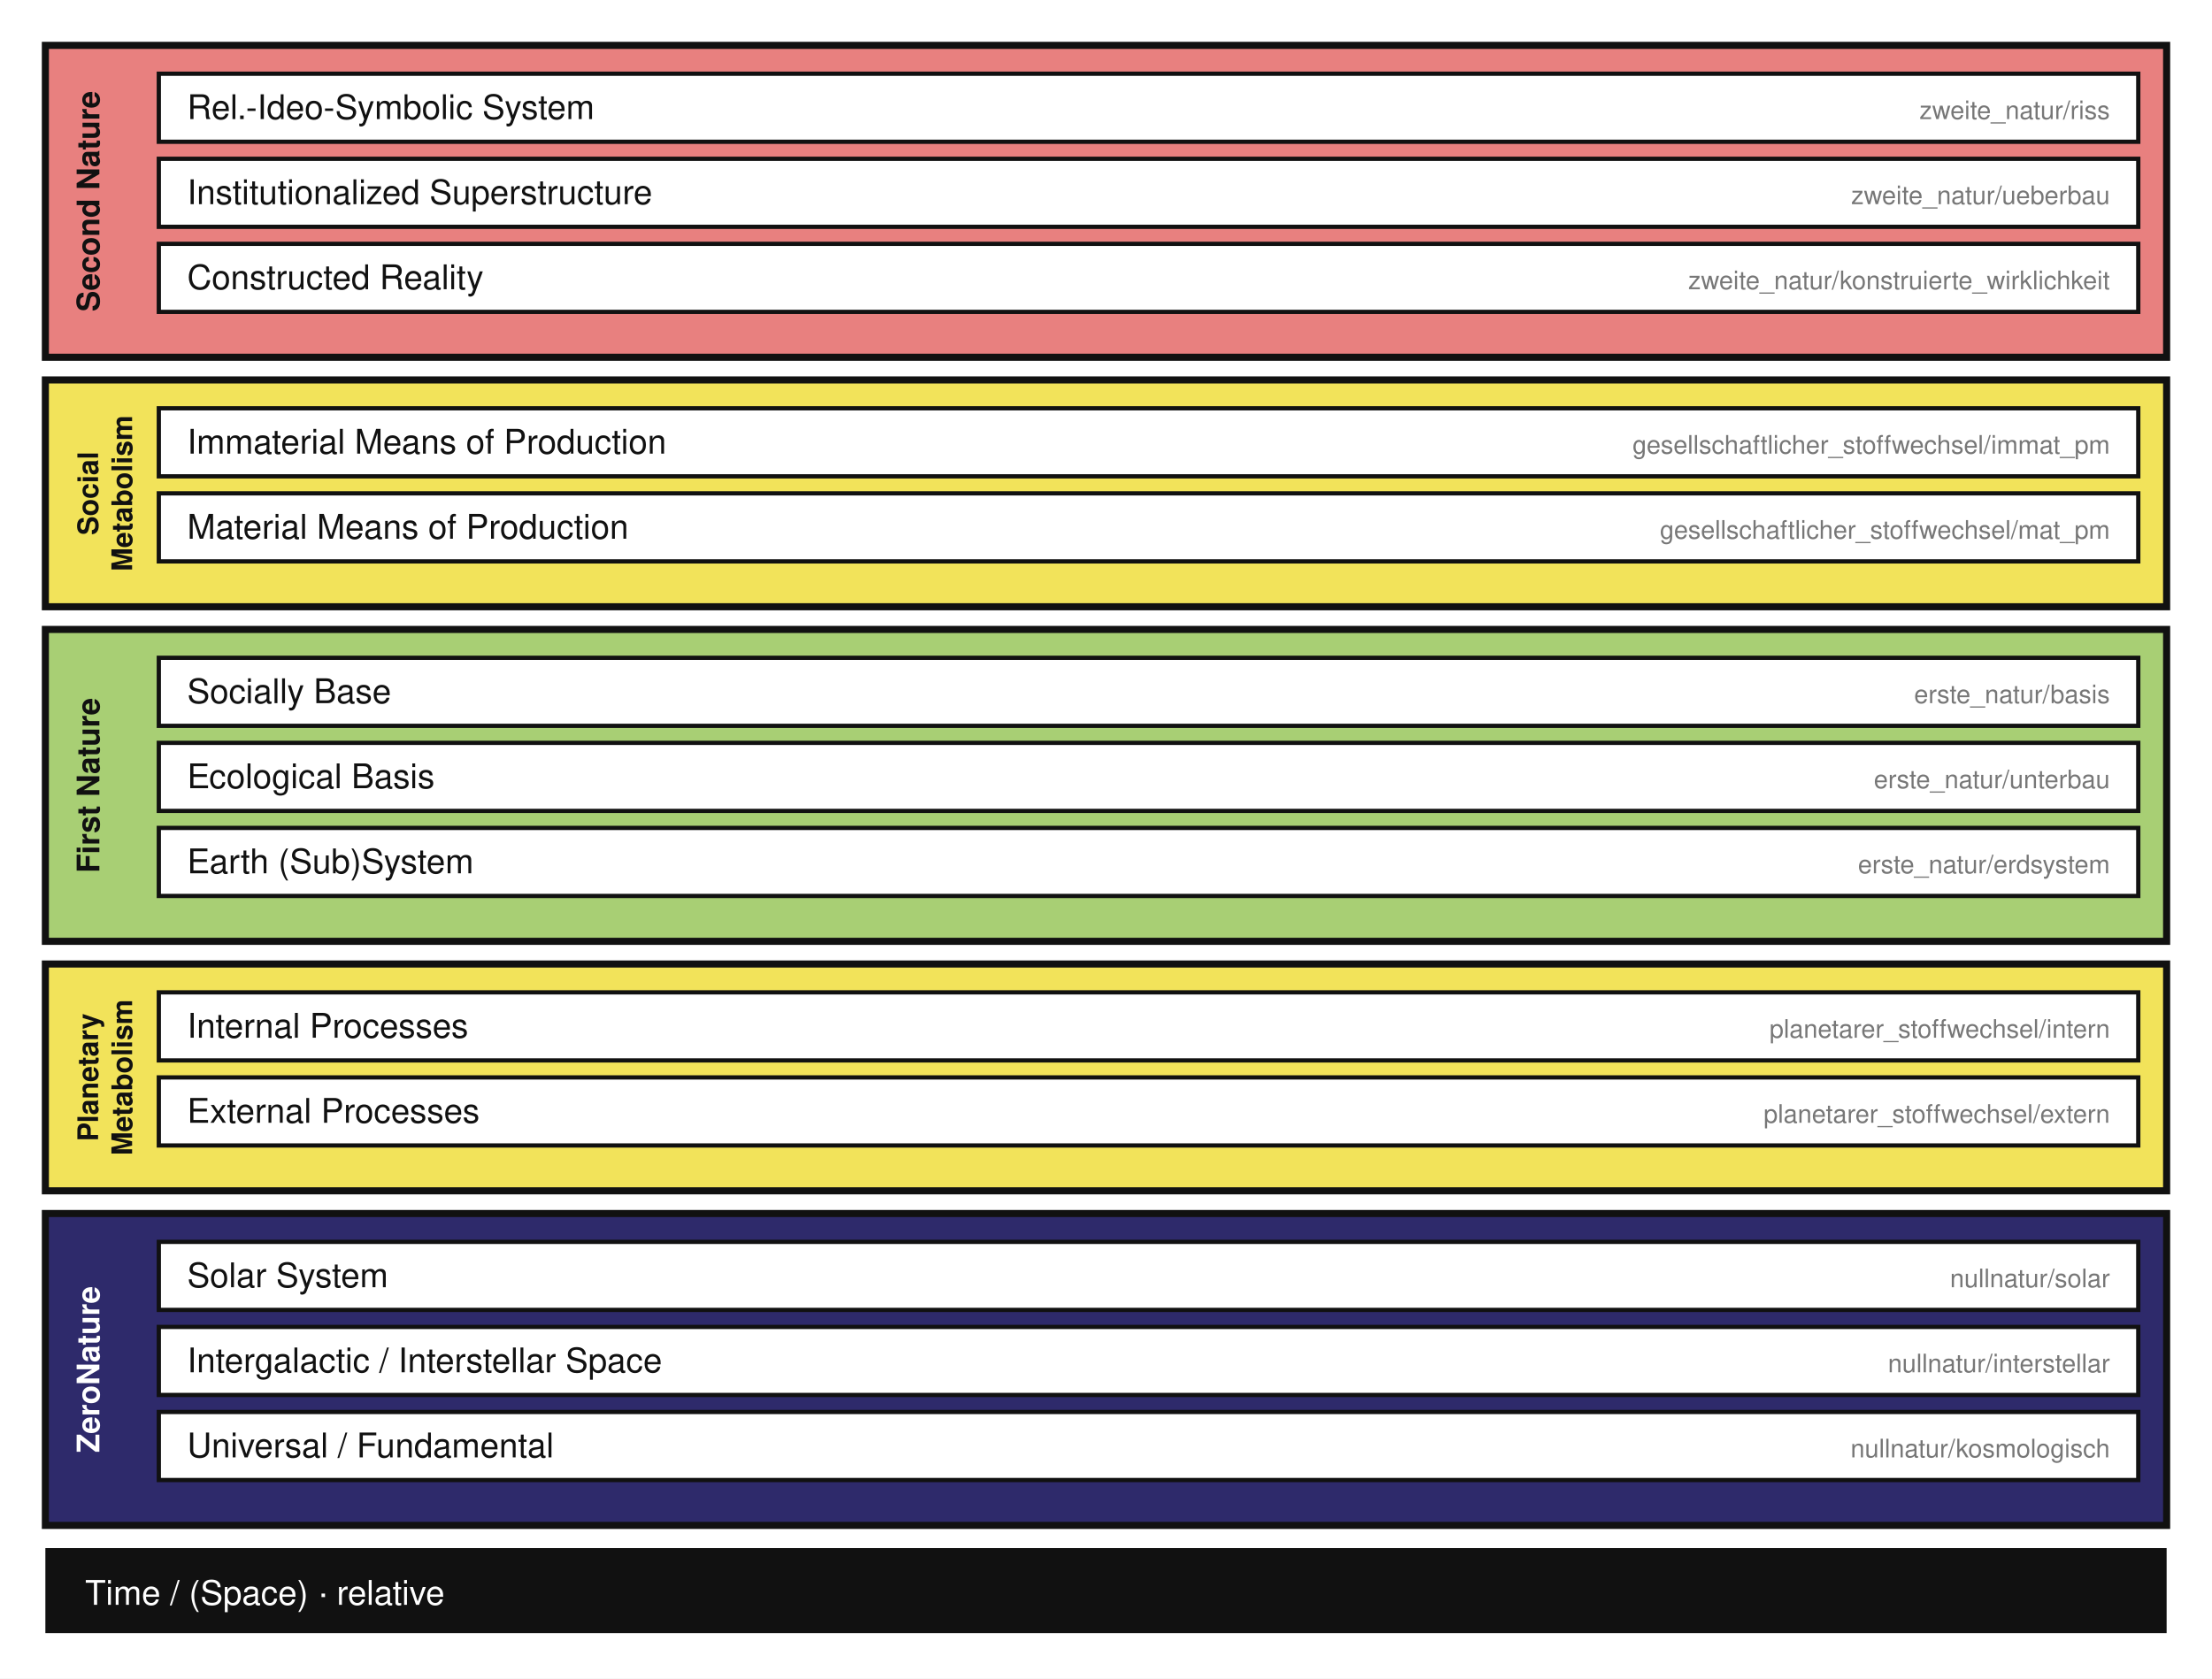
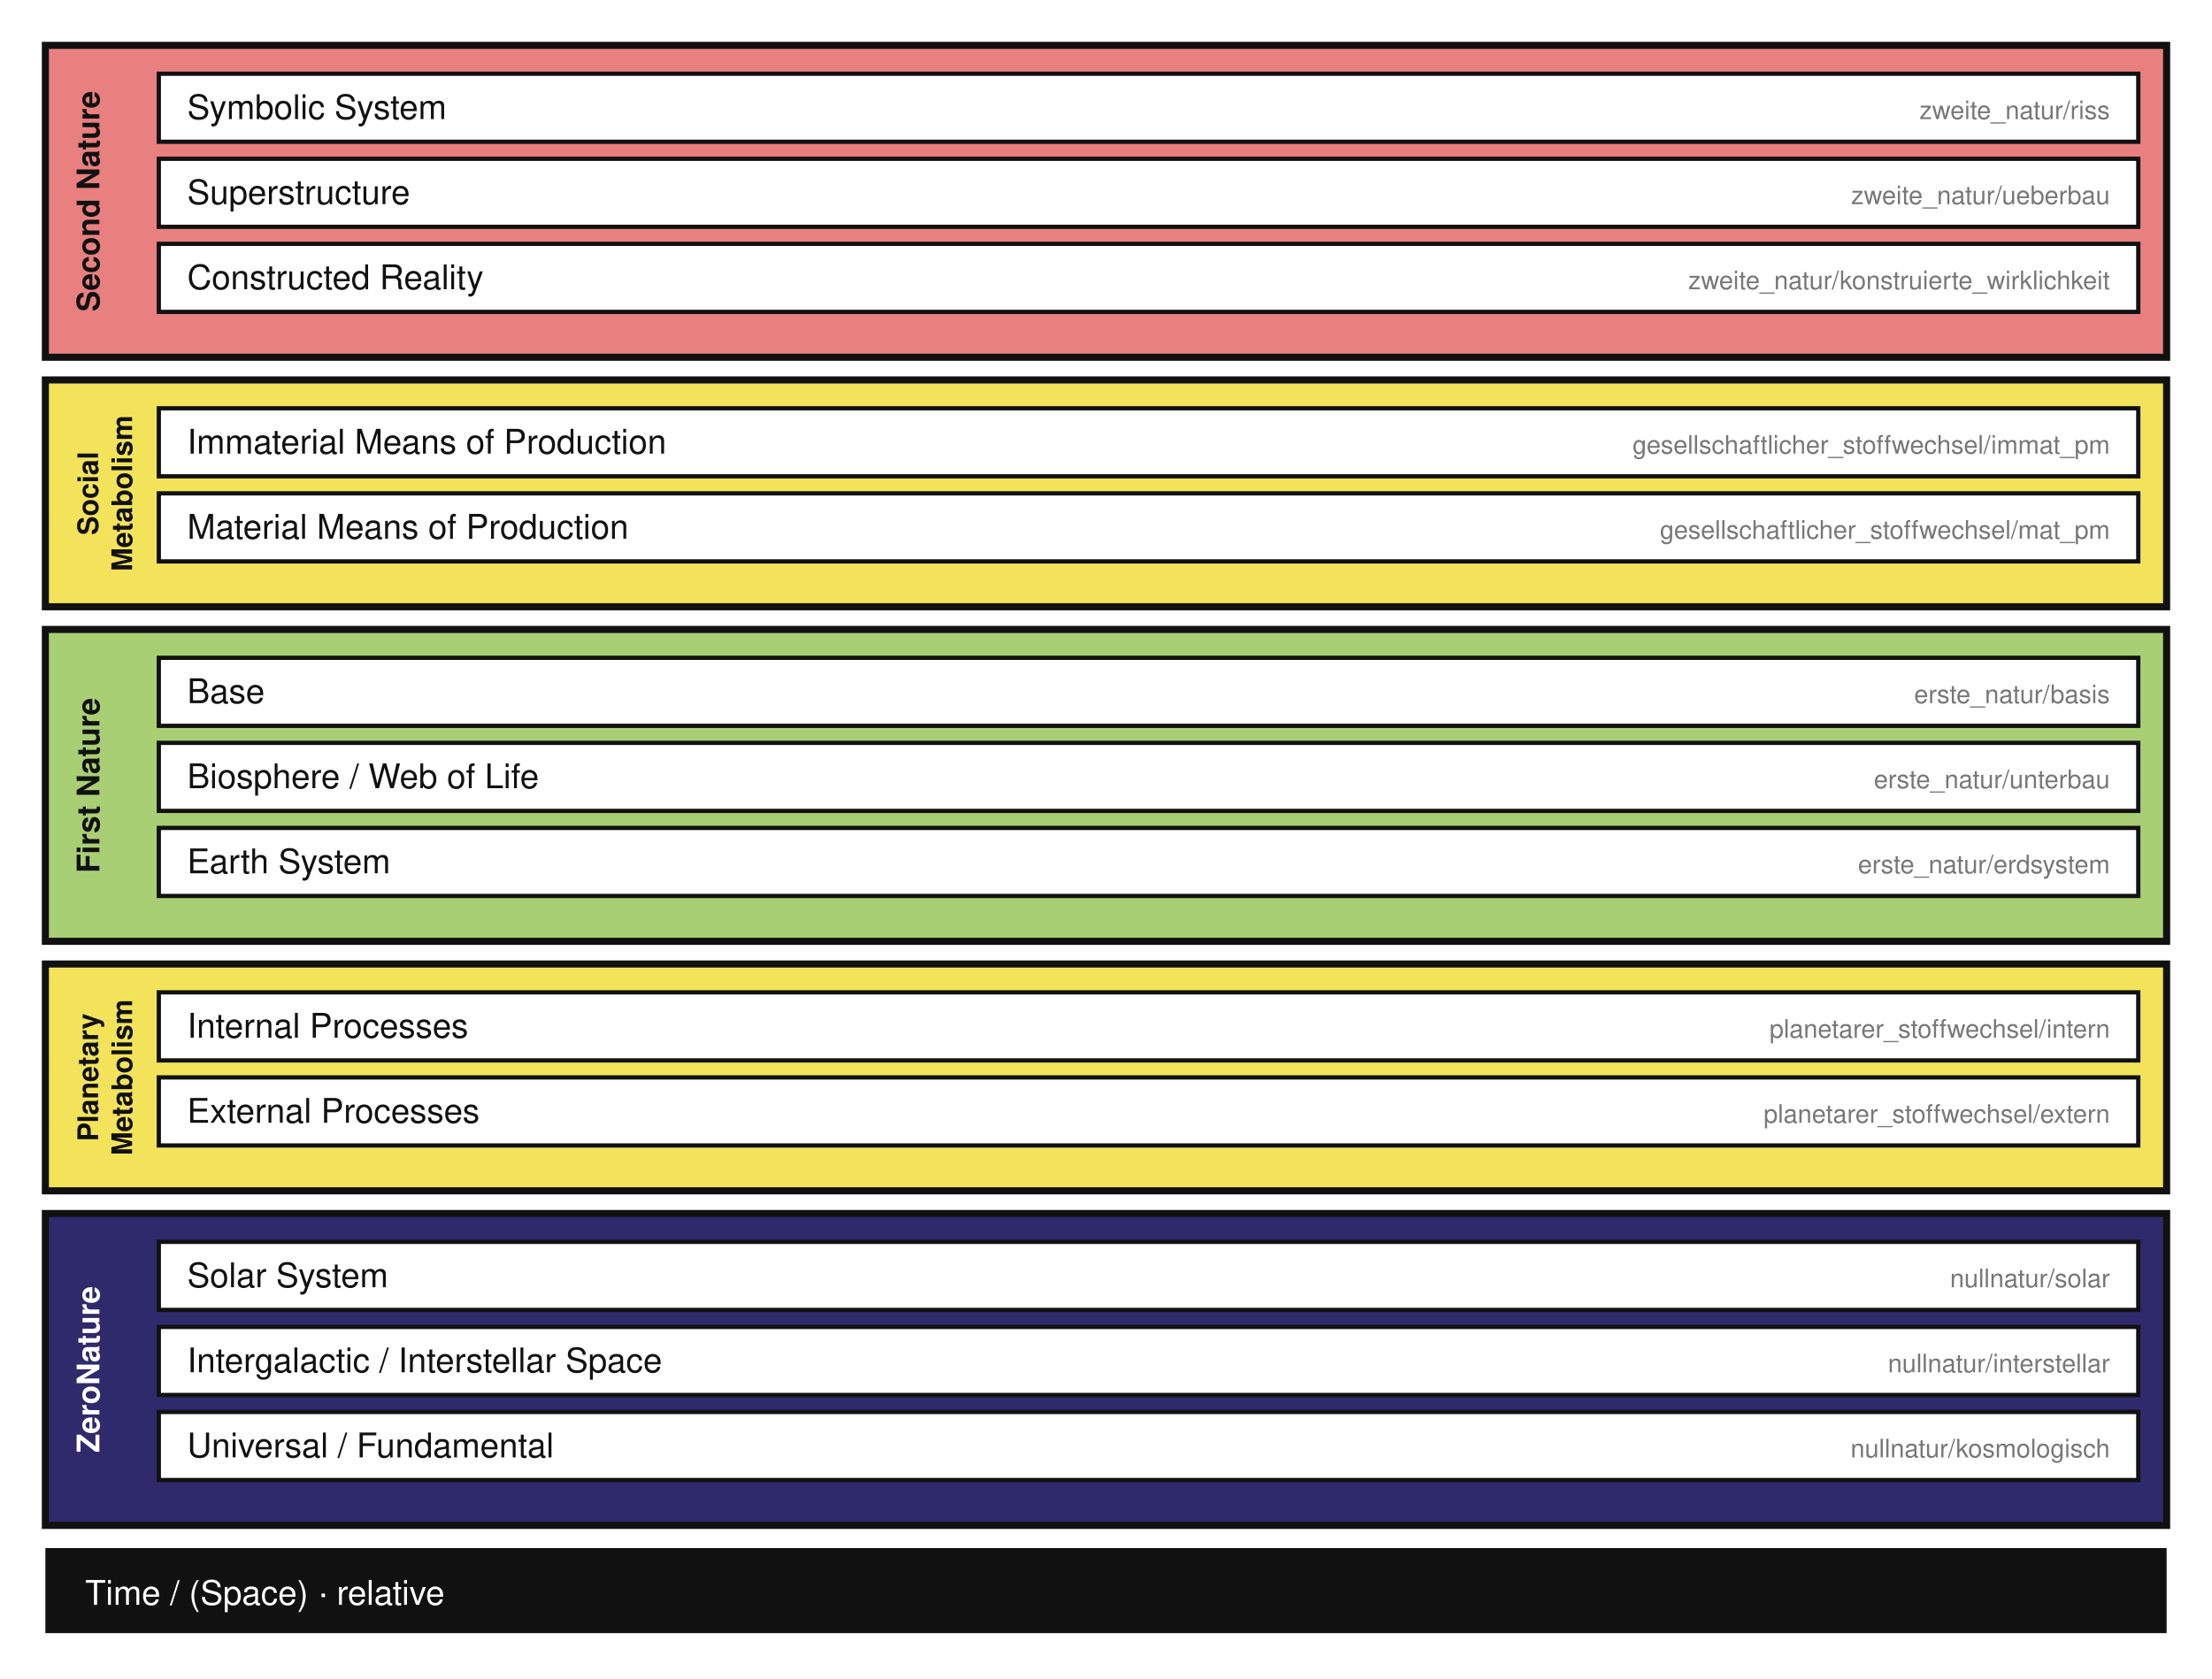
<svg xmlns="http://www.w3.org/2000/svg" width="780" height="592" viewBox="0 0 780 592" font-family="Helvetica, Arial, sans-serif">
  <rect width="780" height="592" fill="#fff" />
  <rect x="16" y="16" width="748" height="110" fill="#e8807f" stroke="#111" stroke-width="2.5" />
  <text transform="translate(30,71) rotate(-90)" text-anchor="middle" dominant-baseline="hanging" font-size="11" font-weight="600" fill="#111">Second Nature</text>
  <rect x="56" y="26" width="698" height="24" fill="#fff" stroke="#111" stroke-width="1.5" />
-   <text x="66" y="42" font-size="12" fill="#111">Rel.-Ideo-Symbolic System</text>
+   <text x="66" y="42" font-size="12" fill="#111">Symbolic System</text>
  <text x="744" y="42" font-size="9" fill="#777" text-anchor="end">zweite_natur/riss</text>
  <rect x="56" y="56" width="698" height="24" fill="#fff" stroke="#111" stroke-width="1.5" />
-   <text x="66" y="72" font-size="12" fill="#111">Institutionalized Superstructure</text>
+   <text x="66" y="72" font-size="12" fill="#111">Superstructure</text>
  <text x="744" y="72" font-size="9" fill="#777" text-anchor="end">zweite_natur/ueberbau</text>
  <rect x="56" y="86" width="698" height="24" fill="#fff" stroke="#111" stroke-width="1.5" />
  <text x="66" y="102" font-size="12" fill="#111">Constructed Reality</text>
  <text x="744" y="102" font-size="9" fill="#777" text-anchor="end">zweite_natur/konstruierte_wirklichkeit</text>
  <rect x="16" y="134" width="748" height="80" fill="#f2e35a" stroke="#111" stroke-width="2.5" />
  <text transform="translate(30,174) rotate(-90)" text-anchor="middle" dominant-baseline="hanging" font-size="10" font-weight="600" fill="#111">Social</text>
  <text transform="translate(42,174) rotate(-90)" text-anchor="middle" dominant-baseline="hanging" font-size="10" font-weight="600" fill="#111">Metabolism</text>
  <rect x="56" y="144" width="698" height="24" fill="#fff" stroke="#111" stroke-width="1.5" />
  <text x="66" y="160" font-size="12" fill="#111">Immaterial Means of Production</text>
  <text x="744" y="160" font-size="9" fill="#777" text-anchor="end">gesellschaftlicher_stoffwechsel/immat_pm</text>
  <rect x="56" y="174" width="698" height="24" fill="#fff" stroke="#111" stroke-width="1.5" />
  <text x="66" y="190" font-size="12" fill="#111">Material Means of Production</text>
  <text x="744" y="190" font-size="9" fill="#777" text-anchor="end">gesellschaftlicher_stoffwechsel/mat_pm</text>
  <rect x="16" y="222" width="748" height="110" fill="#a8cf74" stroke="#111" stroke-width="2.5" />
  <text transform="translate(30,277) rotate(-90)" text-anchor="middle" dominant-baseline="hanging" font-size="11" font-weight="600" fill="#111">First Nature</text>
  <rect x="56" y="232" width="698" height="24" fill="#fff" stroke="#111" stroke-width="1.5" />
-   <text x="66" y="248" font-size="12" fill="#111">Socially Base</text>
+   <text x="66" y="248" font-size="12" fill="#111">Base</text>
  <text x="744" y="248" font-size="9" fill="#777" text-anchor="end">erste_natur/basis</text>
  <rect x="56" y="262" width="698" height="24" fill="#fff" stroke="#111" stroke-width="1.5" />
-   <text x="66" y="278" font-size="12" fill="#111">Ecological Basis</text>
+   <text x="66" y="278" font-size="12" fill="#111">Biosphere / Web of Life</text>
  <text x="744" y="278" font-size="9" fill="#777" text-anchor="end">erste_natur/unterbau</text>
  <rect x="56" y="292" width="698" height="24" fill="#fff" stroke="#111" stroke-width="1.5" />
-   <text x="66" y="308" font-size="12" fill="#111">Earth (Sub)System</text>
+   <text x="66" y="308" font-size="12" fill="#111">Earth System</text>
  <text x="744" y="308" font-size="9" fill="#777" text-anchor="end">erste_natur/erdsystem</text>
  <rect x="16" y="340" width="748" height="80" fill="#f2e35a" stroke="#111" stroke-width="2.5" />
  <text transform="translate(30,380) rotate(-90)" text-anchor="middle" dominant-baseline="hanging" font-size="10" font-weight="600" fill="#111">Planetary</text>
  <text transform="translate(42,380) rotate(-90)" text-anchor="middle" dominant-baseline="hanging" font-size="10" font-weight="600" fill="#111">Metabolism</text>
  <rect x="56" y="350" width="698" height="24" fill="#fff" stroke="#111" stroke-width="1.5" />
  <text x="66" y="366" font-size="12" fill="#111">Internal Processes</text>
  <text x="744" y="366" font-size="9" fill="#777" text-anchor="end">planetarer_stoffwechsel/intern</text>
  <rect x="56" y="380" width="698" height="24" fill="#fff" stroke="#111" stroke-width="1.5" />
  <text x="66" y="396" font-size="12" fill="#111">External Processes</text>
  <text x="744" y="396" font-size="9" fill="#777" text-anchor="end">planetarer_stoffwechsel/extern</text>
  <rect x="16" y="428" width="748" height="110" fill="#2e2a6b" stroke="#111" stroke-width="2.5" />
  <text transform="translate(30,483) rotate(-90)" text-anchor="middle" dominant-baseline="hanging" font-size="11" font-weight="600" fill="#fff">ZeroNature</text>
  <rect x="56" y="438" width="698" height="24" fill="#fff" stroke="#111" stroke-width="1.5" />
  <text x="66" y="454" font-size="12" fill="#111">Solar System</text>
  <text x="744" y="454" font-size="9" fill="#777" text-anchor="end">nullnatur/solar</text>
  <rect x="56" y="468" width="698" height="24" fill="#fff" stroke="#111" stroke-width="1.5" />
  <text x="66" y="484" font-size="12" fill="#111">Intergalactic / Interstellar Space</text>
  <text x="744" y="484" font-size="9" fill="#777" text-anchor="end">nullnatur/interstellar</text>
  <rect x="56" y="498" width="698" height="24" fill="#fff" stroke="#111" stroke-width="1.5" />
  <text x="66" y="514" font-size="12" fill="#111">Universal / Fundamental</text>
  <text x="744" y="514" font-size="9" fill="#777" text-anchor="end">nullnatur/kosmologisch</text>
  <rect x="16" y="546" width="748" height="30" fill="#111" />
  <text x="30" y="566" font-size="12" fill="#fff">Time / (Space) · relative</text>
</svg>
